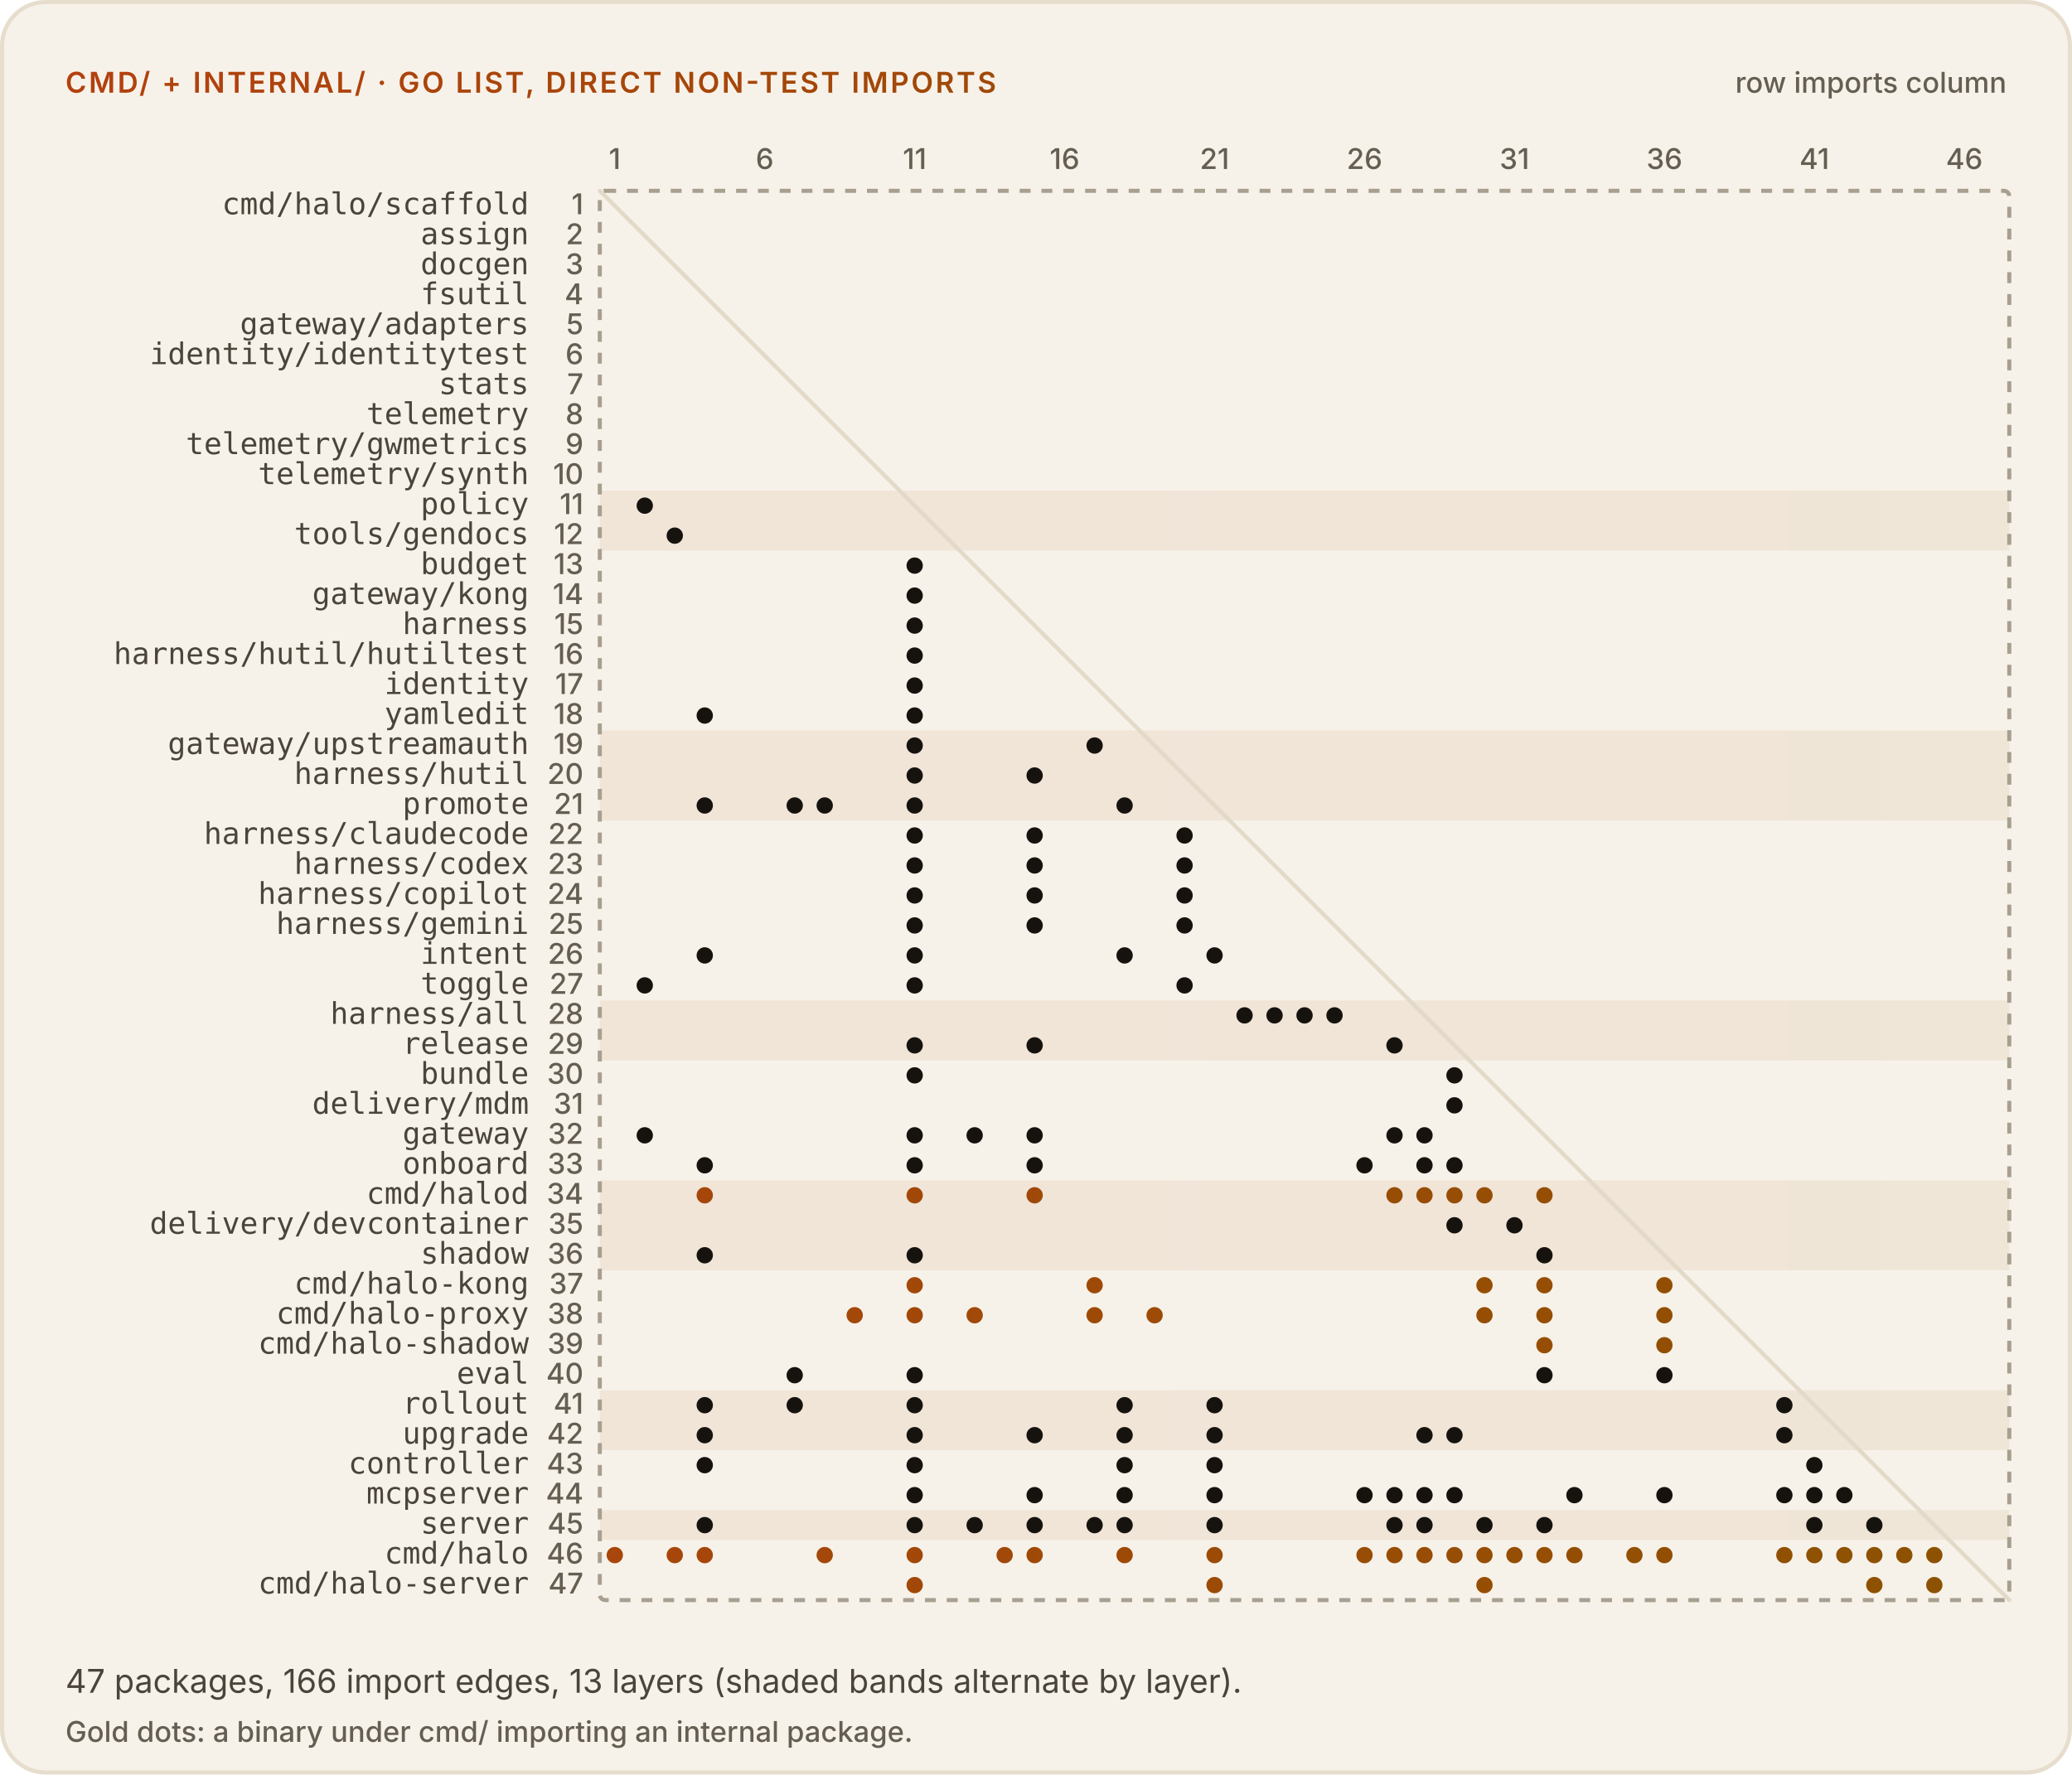
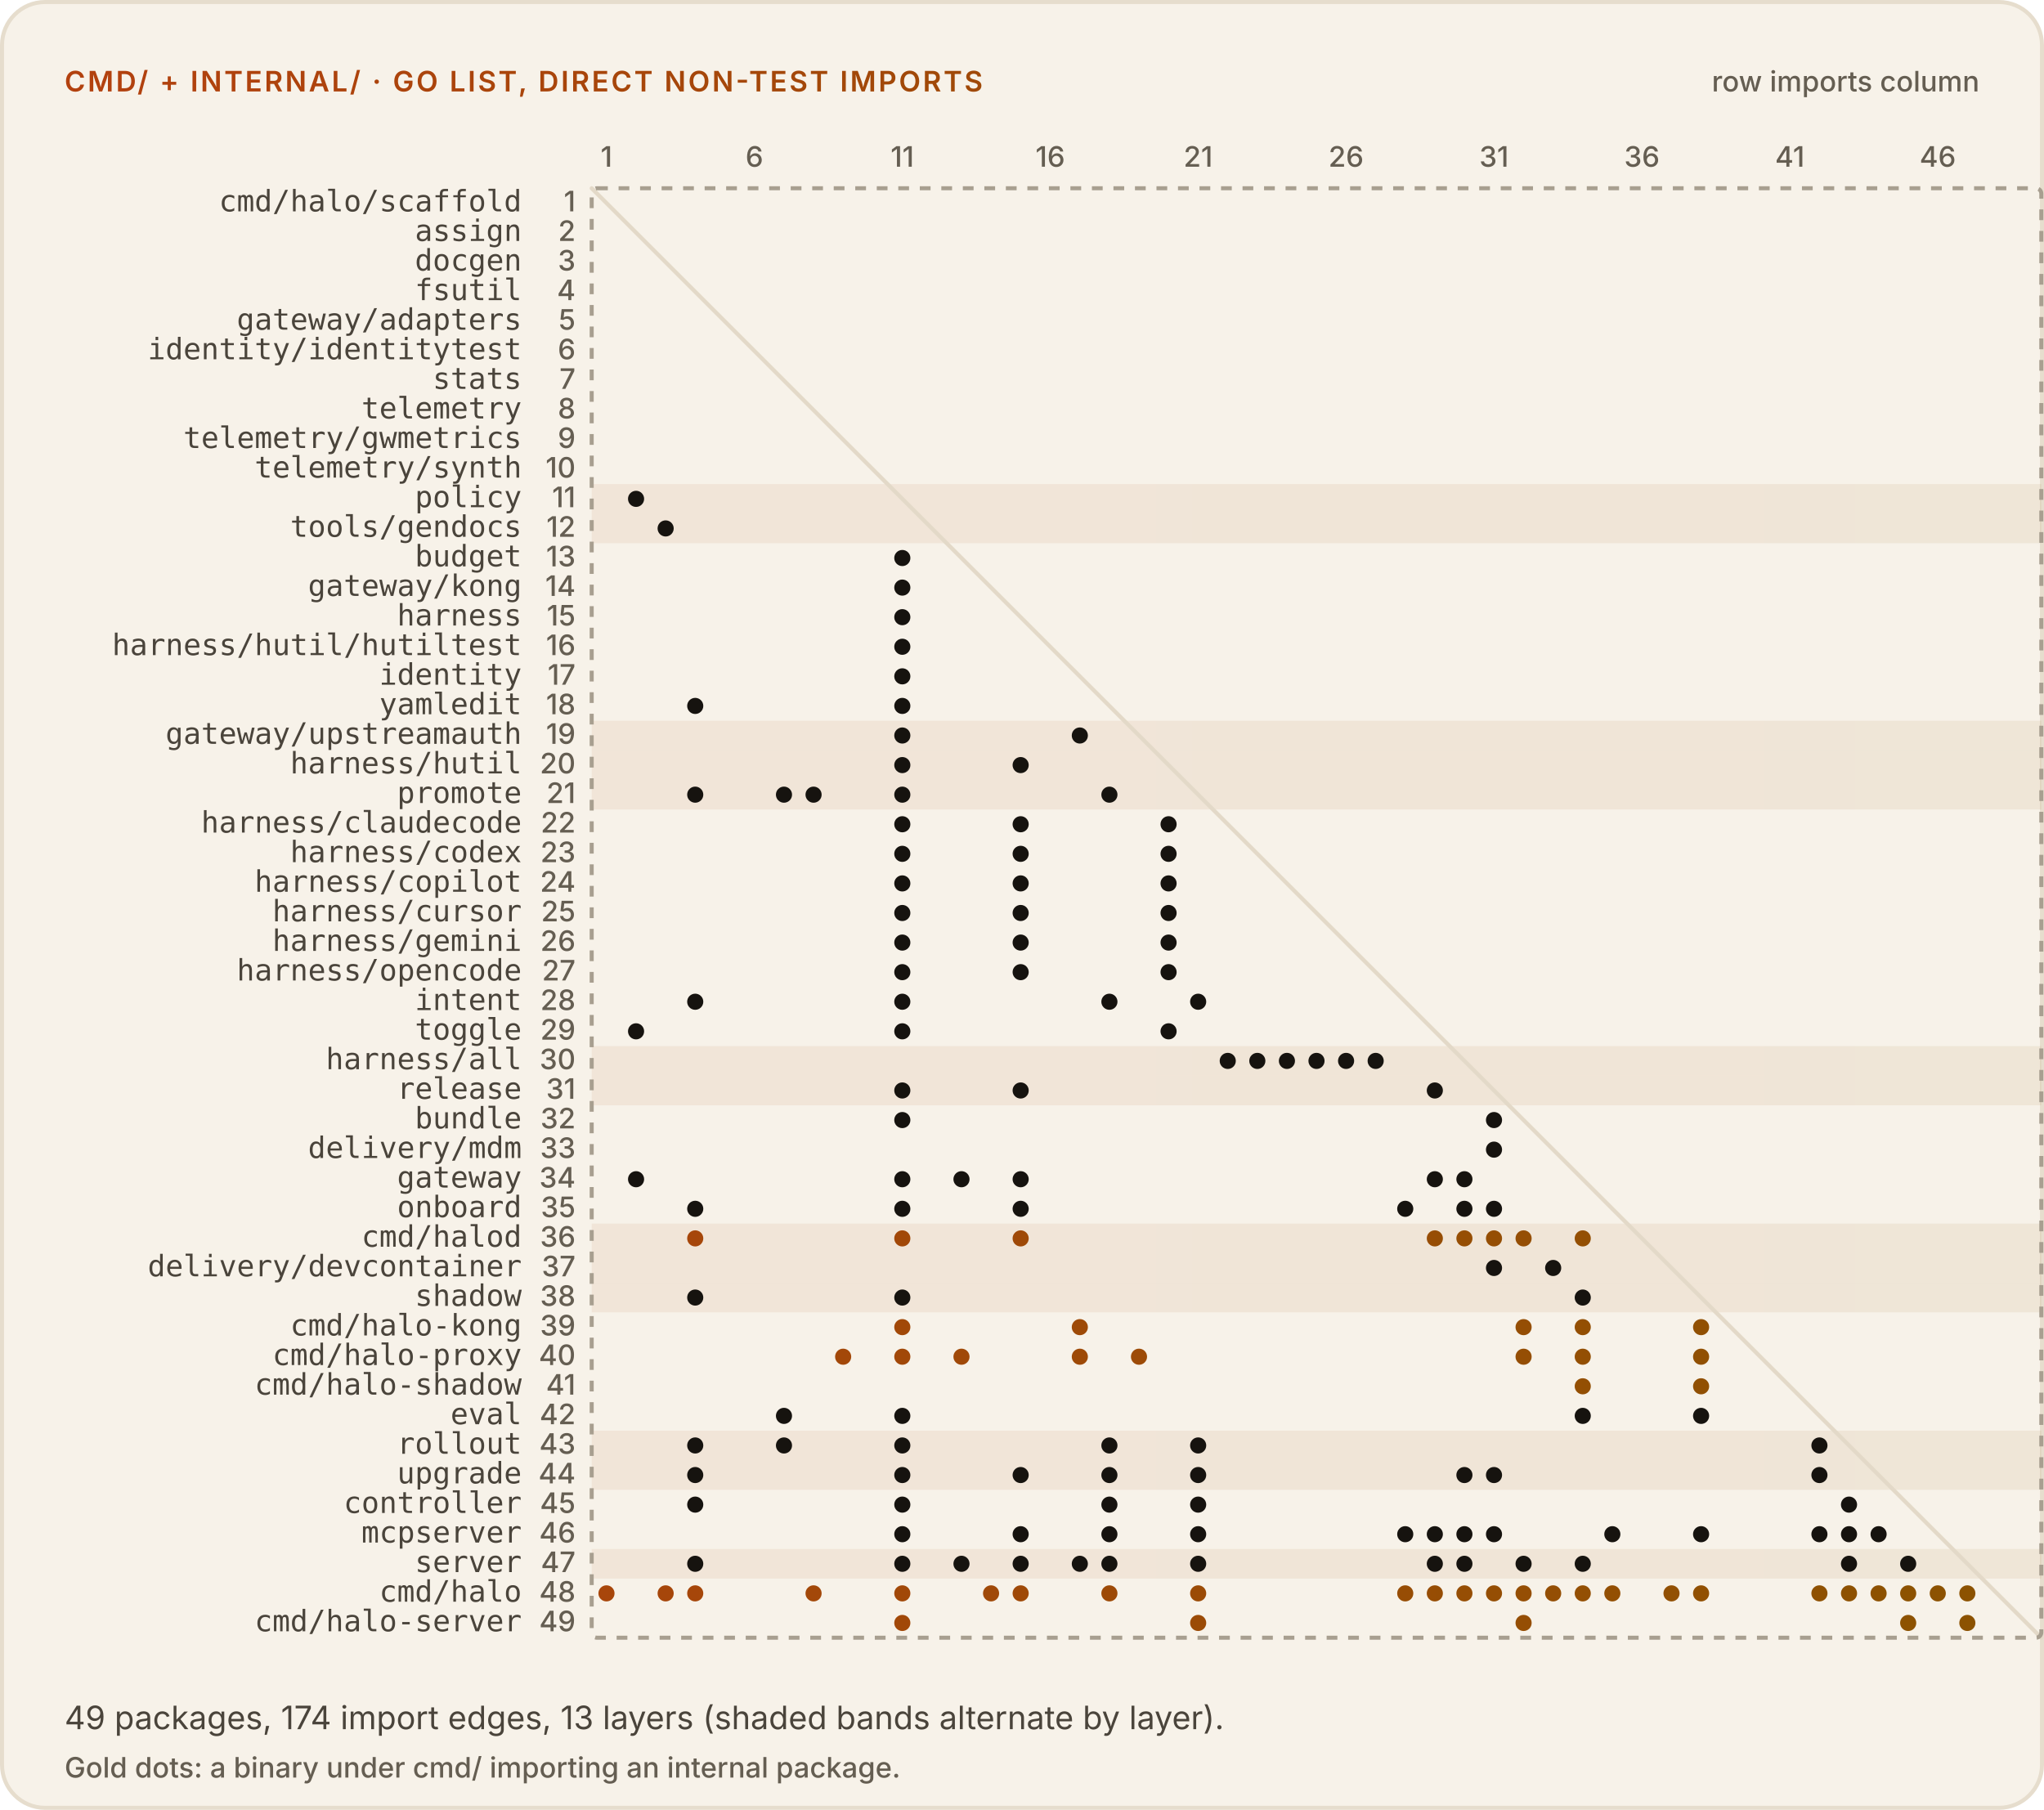
- <svg xmlns="http://www.w3.org/2000/svg" viewBox="0 0 760 651" width="760" height="651" role="img" aria-labelledby="t d" font-family="ui-sans-serif,-apple-system,Inter,'Segoe UI',sans-serif">
+ <svg xmlns="http://www.w3.org/2000/svg" viewBox="0 0 760 673" width="760" height="673" role="img" aria-labelledby="t d" font-family="ui-sans-serif,-apple-system,Inter,'Segoe UI',sans-serif">
  <style>
.cv{fill:#f7f2e9;stroke:#e6ddcd;stroke-width:1.5}
.card{fill:#fffdf9;stroke:#e3d9c8;stroke-width:1.5}
.soft{fill:url(#gs)}
.ring{fill:none;stroke:url(#ga);stroke-width:1.5}
.dcard{fill:#fbedea;stroke:#b42323;stroke-width:1.5}
.ghost{fill:none;stroke:#a89f90;stroke-width:1.5;stroke-dasharray:4 4}
.zone{fill:#f3ece0;stroke:#e0d5c2;stroke-width:1.5}
.chip{fill:#f3ece0;stroke:#e3d9c8;stroke-width:1}
text{font-family:ui-sans-serif,-apple-system,Inter,'Segoe UI',sans-serif}
.t{font-size:13.5px;font-weight:600;fill:#16130f}
.tm{font:600 12.5px ui-monospace,'SF Mono','JetBrains Mono',Menlo,Consolas,monospace;fill:#16130f}
.td{fill:#b42323}
.s{font-size:12px;fill:#4a443b}
.m{font:11px ui-monospace,'SF Mono','JetBrains Mono',Menlo,Consolas,monospace;fill:#4a443b}
.xs{font-size:10.5px;font-weight:500;fill:#655e52}
.xm{font-family:ui-monospace,'SF Mono','JetBrains Mono',Menlo,Consolas,monospace;font-weight:400}
.xa{fill:url(#ga);font-weight:600}
.xd{fill:#b42323;font-weight:600}
.xw{fill:#fffdf9;font-weight:600}
.k{font-size:10.5px;font-weight:600;letter-spacing:.08em;fill:#655e52}
.ka{fill:url(#ga)}
.h1{font-size:42px;font-weight:700;letter-spacing:-.02em;fill:#16130f}
.ln,.la,.ld,.lm{fill:none;stroke-width:1.5;stroke-linecap:round;stroke-linejoin:round}
.ln{stroke:#a89f90}.la{stroke:url(#ga)}.ld{stroke:#b42323}.lm{stroke:#e3d9c8}
.lane{stroke:#e3d9c8;stroke-width:1.5;stroke-dasharray:3 4}
.dash{stroke-dasharray:5 5}
.dl{fill:#a89f90}.da{fill:url(#ga)}.dd{fill:#b42323}
.pl{fill:#f7f2e9}.pa{fill:#f7f2e9;stroke:url(#ga);stroke-width:1}
.pd{fill:#fbedea;stroke:#b42323;stroke-width:1}.ps{fill:url(#ga)}
.fa{fill:url(#ga)}.fs{fill:url(#gs)}.fm{fill:#f3ece0}.fd{fill:#b42323}.ft{fill:#16130f}
.bdg{fill:url(#ga)}.bn{font-size:9.5px;font-weight:700;fill:#fffdf9}
.ic{fill:none;stroke:url(#ga);stroke-width:1.75;stroke-linecap:round;stroke-linejoin:round}
.pkt{fill:url(#ga)}
.grow{transform-box:fill-box;transform-origin:left;animation:grow 4.8s cubic-bezier(.6,0,.2,1) infinite}
@keyframes grow{0%{transform:scaleX(.08)}25%{transform:scaleX(.3)}50%{transform:scaleX(.55)}75%,100%{transform:scaleX(1)}}
.flow{stroke-dasharray:4 6;animation:flow 1.1s linear infinite}
@keyframes flow{to{stroke-dashoffset:-20}}
.blink{animation:blink 3.2s ease-in-out infinite}
@keyframes blink{0%,100%{opacity:.18}35%,65%{opacity:1}}
.pulse{transform-box:fill-box;transform-origin:center;animation:pulse 2.8s ease-out infinite}
@keyframes pulse{0%{opacity:.55;transform:scale(.6)}100%{opacity:0;transform:scale(1.5)}}
@media (prefers-reduced-motion:reduce){.flow,.blink,.pulse,.grow{animation:none}.blink{opacity:1}.pulse,.pkt{display:none}}
</style>
  <defs>
    <linearGradient id="ga" gradientUnits="userSpaceOnUse" x1="0" y1="0" x2="760" y2="0">
      <stop offset="0" stop-color="#b4400f" />
      <stop offset="1" stop-color="#8a5300" />
    </linearGradient>
    <linearGradient id="gs" gradientUnits="userSpaceOnUse" x1="0" y1="0" x2="760" y2="0">
      <stop offset="0" stop-color="#b4400f" stop-opacity="0.08" />
      <stop offset="1" stop-color="#8a5300" stop-opacity="0.08" />
    </linearGradient>
    <filter id="sh" x="-10%" y="-10%" width="120%" height="140%">
      <feDropShadow dx="0" dy="1" stdDeviation="1.6" flood-color="#3c280a" flood-opacity="0.08" />
    </filter>
  </defs>
-   <rect class="cv" x=".75" y=".75" width="758.5" height="649.5" rx="16" />
+   <rect class="cv" x=".75" y=".75" width="758.5" height="671.5" rx="16" />
  <text class="k ka" x="24" y="34">CMD/ + INTERNAL/ · GO LIST, DIRECT NON-TEST IMPORTS</text>
  <text class="xs" x="736" y="34" text-anchor="end">row imports column</text>
  <text class="m" x="194" y="78.6" text-anchor="end">cmd/halo/scaffold</text>
  <text class="xs" x="214" y="78.6" text-anchor="end">1</text>
  <text class="m" x="194" y="89.6" text-anchor="end">assign</text>
  <text class="xs" x="214" y="89.6" text-anchor="end">2</text>
  <text class="m" x="194" y="100.6" text-anchor="end">docgen</text>
  <text class="xs" x="214" y="100.6" text-anchor="end">3</text>
  <text class="m" x="194" y="111.6" text-anchor="end">fsutil</text>
  <text class="xs" x="214" y="111.6" text-anchor="end">4</text>
  <text class="m" x="194" y="122.6" text-anchor="end">gateway/adapters</text>
  <text class="xs" x="214" y="122.6" text-anchor="end">5</text>
  <text class="m" x="194" y="133.6" text-anchor="end">identity/identitytest</text>
  <text class="xs" x="214" y="133.6" text-anchor="end">6</text>
  <text class="m" x="194" y="144.6" text-anchor="end">stats</text>
  <text class="xs" x="214" y="144.6" text-anchor="end">7</text>
  <text class="m" x="194" y="155.6" text-anchor="end">telemetry</text>
  <text class="xs" x="214" y="155.6" text-anchor="end">8</text>
  <text class="m" x="194" y="166.6" text-anchor="end">telemetry/gwmetrics</text>
  <text class="xs" x="214" y="166.6" text-anchor="end">9</text>
  <text class="m" x="194" y="177.6" text-anchor="end">telemetry/synth</text>
  <text class="xs" x="214" y="177.6" text-anchor="end">10</text>
-   <rect class="fs" x="220" y="180" width="517" height="11" />
+   <rect class="fs" x="220" y="180" width="539" height="11" />
  <text class="m" x="194" y="188.6" text-anchor="end">policy</text>
  <text class="xs" x="214" y="188.6" text-anchor="end">11</text>
-   <rect class="fs" x="220" y="191" width="517" height="11" />
+   <rect class="fs" x="220" y="191" width="539" height="11" />
  <text class="m" x="194" y="199.6" text-anchor="end">tools/gendocs</text>
  <text class="xs" x="214" y="199.6" text-anchor="end">12</text>
  <text class="m" x="194" y="210.6" text-anchor="end">budget</text>
  <text class="xs" x="214" y="210.6" text-anchor="end">13</text>
  <text class="m" x="194" y="221.6" text-anchor="end">gateway/kong</text>
  <text class="xs" x="214" y="221.6" text-anchor="end">14</text>
  <text class="m" x="194" y="232.6" text-anchor="end">harness</text>
  <text class="xs" x="214" y="232.6" text-anchor="end">15</text>
  <text class="m" x="194" y="243.6" text-anchor="end">harness/hutil/hutiltest</text>
  <text class="xs" x="214" y="243.6" text-anchor="end">16</text>
  <text class="m" x="194" y="254.6" text-anchor="end">identity</text>
  <text class="xs" x="214" y="254.6" text-anchor="end">17</text>
  <text class="m" x="194" y="265.6" text-anchor="end">yamledit</text>
  <text class="xs" x="214" y="265.6" text-anchor="end">18</text>
-   <rect class="fs" x="220" y="268" width="517" height="11" />
+   <rect class="fs" x="220" y="268" width="539" height="11" />
  <text class="m" x="194" y="276.6" text-anchor="end">gateway/upstreamauth</text>
  <text class="xs" x="214" y="276.6" text-anchor="end">19</text>
-   <rect class="fs" x="220" y="279" width="517" height="11" />
+   <rect class="fs" x="220" y="279" width="539" height="11" />
  <text class="m" x="194" y="287.6" text-anchor="end">harness/hutil</text>
  <text class="xs" x="214" y="287.6" text-anchor="end">20</text>
-   <rect class="fs" x="220" y="290" width="517" height="11" />
+   <rect class="fs" x="220" y="290" width="539" height="11" />
  <text class="m" x="194" y="298.6" text-anchor="end">promote</text>
  <text class="xs" x="214" y="298.6" text-anchor="end">21</text>
  <text class="m" x="194" y="309.6" text-anchor="end">harness/claudecode</text>
  <text class="xs" x="214" y="309.6" text-anchor="end">22</text>
  <text class="m" x="194" y="320.6" text-anchor="end">harness/codex</text>
  <text class="xs" x="214" y="320.6" text-anchor="end">23</text>
  <text class="m" x="194" y="331.6" text-anchor="end">harness/copilot</text>
  <text class="xs" x="214" y="331.6" text-anchor="end">24</text>
-   <text class="m" x="194" y="342.6" text-anchor="end">harness/gemini</text>
+   <text class="m" x="194" y="342.6" text-anchor="end">harness/cursor</text>
  <text class="xs" x="214" y="342.6" text-anchor="end">25</text>
-   <text class="m" x="194" y="353.6" text-anchor="end">intent</text>
+   <text class="m" x="194" y="353.6" text-anchor="end">harness/gemini</text>
  <text class="xs" x="214" y="353.6" text-anchor="end">26</text>
-   <text class="m" x="194" y="364.6" text-anchor="end">toggle</text>
+   <text class="m" x="194" y="364.6" text-anchor="end">harness/opencode</text>
  <text class="xs" x="214" y="364.6" text-anchor="end">27</text>
-   <rect class="fs" x="220" y="367" width="517" height="11" />
-   <text class="m" x="194" y="375.6" text-anchor="end">harness/all</text>
+   <text class="m" x="194" y="375.6" text-anchor="end">intent</text>
  <text class="xs" x="214" y="375.6" text-anchor="end">28</text>
-   <rect class="fs" x="220" y="378" width="517" height="11" />
-   <text class="m" x="194" y="386.6" text-anchor="end">release</text>
+   <text class="m" x="194" y="386.6" text-anchor="end">toggle</text>
  <text class="xs" x="214" y="386.6" text-anchor="end">29</text>
-   <text class="m" x="194" y="397.6" text-anchor="end">bundle</text>
+   <rect class="fs" x="220" y="389" width="539" height="11" />
+   <text class="m" x="194" y="397.6" text-anchor="end">harness/all</text>
  <text class="xs" x="214" y="397.6" text-anchor="end">30</text>
-   <text class="m" x="194" y="408.6" text-anchor="end">delivery/mdm</text>
+   <rect class="fs" x="220" y="400" width="539" height="11" />
+   <text class="m" x="194" y="408.6" text-anchor="end">release</text>
  <text class="xs" x="214" y="408.6" text-anchor="end">31</text>
-   <text class="m" x="194" y="419.6" text-anchor="end">gateway</text>
+   <text class="m" x="194" y="419.6" text-anchor="end">bundle</text>
  <text class="xs" x="214" y="419.6" text-anchor="end">32</text>
-   <text class="m" x="194" y="430.6" text-anchor="end">onboard</text>
+   <text class="m" x="194" y="430.6" text-anchor="end">delivery/mdm</text>
  <text class="xs" x="214" y="430.6" text-anchor="end">33</text>
-   <rect class="fs" x="220" y="433" width="517" height="11" />
-   <text class="m" x="194" y="441.6" text-anchor="end">cmd/halod</text>
+   <text class="m" x="194" y="441.6" text-anchor="end">gateway</text>
  <text class="xs" x="214" y="441.6" text-anchor="end">34</text>
-   <rect class="fs" x="220" y="444" width="517" height="11" />
-   <text class="m" x="194" y="452.6" text-anchor="end">delivery/devcontainer</text>
+   <text class="m" x="194" y="452.6" text-anchor="end">onboard</text>
  <text class="xs" x="214" y="452.6" text-anchor="end">35</text>
-   <rect class="fs" x="220" y="455" width="517" height="11" />
-   <text class="m" x="194" y="463.6" text-anchor="end">shadow</text>
+   <rect class="fs" x="220" y="455" width="539" height="11" />
+   <text class="m" x="194" y="463.6" text-anchor="end">cmd/halod</text>
  <text class="xs" x="214" y="463.6" text-anchor="end">36</text>
-   <text class="m" x="194" y="474.6" text-anchor="end">cmd/halo-kong</text>
+   <rect class="fs" x="220" y="466" width="539" height="11" />
+   <text class="m" x="194" y="474.6" text-anchor="end">delivery/devcontainer</text>
  <text class="xs" x="214" y="474.6" text-anchor="end">37</text>
-   <text class="m" x="194" y="485.6" text-anchor="end">cmd/halo-proxy</text>
+   <rect class="fs" x="220" y="477" width="539" height="11" />
+   <text class="m" x="194" y="485.6" text-anchor="end">shadow</text>
  <text class="xs" x="214" y="485.6" text-anchor="end">38</text>
-   <text class="m" x="194" y="496.6" text-anchor="end">cmd/halo-shadow</text>
+   <text class="m" x="194" y="496.6" text-anchor="end">cmd/halo-kong</text>
  <text class="xs" x="214" y="496.6" text-anchor="end">39</text>
-   <text class="m" x="194" y="507.6" text-anchor="end">eval</text>
+   <text class="m" x="194" y="507.6" text-anchor="end">cmd/halo-proxy</text>
  <text class="xs" x="214" y="507.6" text-anchor="end">40</text>
-   <rect class="fs" x="220" y="510" width="517" height="11" />
-   <text class="m" x="194" y="518.6" text-anchor="end">rollout</text>
+   <text class="m" x="194" y="518.6" text-anchor="end">cmd/halo-shadow</text>
  <text class="xs" x="214" y="518.6" text-anchor="end">41</text>
-   <rect class="fs" x="220" y="521" width="517" height="11" />
-   <text class="m" x="194" y="529.6" text-anchor="end">upgrade</text>
+   <text class="m" x="194" y="529.6" text-anchor="end">eval</text>
  <text class="xs" x="214" y="529.6" text-anchor="end">42</text>
-   <text class="m" x="194" y="540.6" text-anchor="end">controller</text>
+   <rect class="fs" x="220" y="532" width="539" height="11" />
+   <text class="m" x="194" y="540.6" text-anchor="end">rollout</text>
  <text class="xs" x="214" y="540.6" text-anchor="end">43</text>
-   <text class="m" x="194" y="551.6" text-anchor="end">mcpserver</text>
+   <rect class="fs" x="220" y="543" width="539" height="11" />
+   <text class="m" x="194" y="551.6" text-anchor="end">upgrade</text>
  <text class="xs" x="214" y="551.6" text-anchor="end">44</text>
-   <rect class="fs" x="220" y="554" width="517" height="11" />
-   <text class="m" x="194" y="562.6" text-anchor="end">server</text>
+   <text class="m" x="194" y="562.6" text-anchor="end">controller</text>
  <text class="xs" x="214" y="562.6" text-anchor="end">45</text>
-   <text class="m" x="194" y="573.6" text-anchor="end">cmd/halo</text>
+   <text class="m" x="194" y="573.6" text-anchor="end">mcpserver</text>
  <text class="xs" x="214" y="573.6" text-anchor="end">46</text>
-   <text class="m" x="194" y="584.6" text-anchor="end">cmd/halo-server</text>
+   <rect class="fs" x="220" y="576" width="539" height="11" />
+   <text class="m" x="194" y="584.6" text-anchor="end">server</text>
  <text class="xs" x="214" y="584.6" text-anchor="end">47</text>
+   <text class="m" x="194" y="595.6" text-anchor="end">cmd/halo</text>
+   <text class="xs" x="214" y="595.6" text-anchor="end">48</text>
+   <text class="m" x="194" y="606.6" text-anchor="end">cmd/halo-server</text>
+   <text class="xs" x="214" y="606.6" text-anchor="end">49</text>
  <text class="xs" x="225.5" y="62" text-anchor="middle">1</text>
  <text class="xs" x="280.5" y="62" text-anchor="middle">6</text>
  <text class="xs" x="335.5" y="62" text-anchor="middle">11</text>
  <text class="xs" x="390.5" y="62" text-anchor="middle">16</text>
  <text class="xs" x="445.5" y="62" text-anchor="middle">21</text>
  <text class="xs" x="500.5" y="62" text-anchor="middle">26</text>
  <text class="xs" x="555.5" y="62" text-anchor="middle">31</text>
  <text class="xs" x="610.5" y="62" text-anchor="middle">36</text>
  <text class="xs" x="665.5" y="62" text-anchor="middle">41</text>
  <text class="xs" x="720.5" y="62" text-anchor="middle">46</text>
-   <path class="lm" d="M220 70L737 587" />
-   <rect class="ghost" x="220" y="70" width="517" height="517" rx="2" />
+   <path class="lm" d="M220 70L759 609" />
+   <rect class="ghost" x="220" y="70" width="539" height="539" rx="2" />
  <circle class="ft" cx="236.5" cy="185.5" r="3" />
  <circle class="ft" cx="247.5" cy="196.5" r="3" />
  <circle class="ft" cx="335.5" cy="207.5" r="3" />
  <circle class="ft" cx="335.5" cy="218.5" r="3" />
  <circle class="ft" cx="335.5" cy="229.5" r="3" />
  <circle class="ft" cx="335.5" cy="240.5" r="3" />
  <circle class="ft" cx="335.5" cy="251.5" r="3" />
  <circle class="ft" cx="258.5" cy="262.5" r="3" />
  <circle class="ft" cx="335.5" cy="262.5" r="3" />
  <circle class="ft" cx="401.5" cy="273.5" r="3" />
  <circle class="ft" cx="335.5" cy="273.5" r="3" />
  <circle class="ft" cx="379.5" cy="284.5" r="3" />
  <circle class="ft" cx="335.5" cy="284.5" r="3" />
  <circle class="ft" cx="258.5" cy="295.5" r="3" />
  <circle class="ft" cx="335.5" cy="295.5" r="3" />
  <circle class="ft" cx="291.5" cy="295.5" r="3" />
  <circle class="ft" cx="302.5" cy="295.5" r="3" />
  <circle class="ft" cx="412.5" cy="295.5" r="3" />
  <circle class="ft" cx="379.5" cy="306.5" r="3" />
  <circle class="ft" cx="434.5" cy="306.5" r="3" />
  <circle class="ft" cx="335.5" cy="306.5" r="3" />
  <circle class="ft" cx="379.5" cy="317.5" r="3" />
  <circle class="ft" cx="434.5" cy="317.5" r="3" />
  <circle class="ft" cx="335.5" cy="317.5" r="3" />
  <circle class="ft" cx="379.5" cy="328.5" r="3" />
  <circle class="ft" cx="434.5" cy="328.5" r="3" />
  <circle class="ft" cx="335.5" cy="328.5" r="3" />
  <circle class="ft" cx="379.5" cy="339.5" r="3" />
  <circle class="ft" cx="434.5" cy="339.5" r="3" />
  <circle class="ft" cx="335.5" cy="339.5" r="3" />
-   <circle class="ft" cx="258.5" cy="350.5" r="3" />
+   <circle class="ft" cx="379.5" cy="350.5" r="3" />
+   <circle class="ft" cx="434.5" cy="350.5" r="3" />
  <circle class="ft" cx="335.5" cy="350.5" r="3" />
-   <circle class="ft" cx="445.5" cy="350.5" r="3" />
-   <circle class="ft" cx="412.5" cy="350.5" r="3" />
-   <circle class="ft" cx="236.5" cy="361.5" r="3" />
+   <circle class="ft" cx="379.5" cy="361.5" r="3" />
  <circle class="ft" cx="434.5" cy="361.5" r="3" />
  <circle class="ft" cx="335.5" cy="361.5" r="3" />
-   <circle class="ft" cx="456.5" cy="372.5" r="3" />
-   <circle class="ft" cx="467.5" cy="372.5" r="3" />
-   <circle class="ft" cx="478.5" cy="372.5" r="3" />
-   <circle class="ft" cx="489.5" cy="372.5" r="3" />
-   <circle class="ft" cx="379.5" cy="383.5" r="3" />
+   <circle class="ft" cx="258.5" cy="372.5" r="3" />
+   <circle class="ft" cx="335.5" cy="372.5" r="3" />
+   <circle class="ft" cx="445.5" cy="372.5" r="3" />
+   <circle class="ft" cx="412.5" cy="372.5" r="3" />
+   <circle class="ft" cx="236.5" cy="383.5" r="3" />
+   <circle class="ft" cx="434.5" cy="383.5" r="3" />
  <circle class="ft" cx="335.5" cy="383.5" r="3" />
-   <circle class="ft" cx="511.5" cy="383.5" r="3" />
-   <circle class="ft" cx="335.5" cy="394.5" r="3" />
-   <circle class="ft" cx="533.5" cy="394.5" r="3" />
+   <circle class="ft" cx="456.5" cy="394.5" r="3" />
+   <circle class="ft" cx="467.5" cy="394.5" r="3" />
+   <circle class="ft" cx="478.5" cy="394.5" r="3" />
+   <circle class="ft" cx="489.5" cy="394.5" r="3" />
+   <circle class="ft" cx="500.5" cy="394.5" r="3" />
+   <circle class="ft" cx="511.5" cy="394.5" r="3" />
+   <circle class="ft" cx="379.5" cy="405.5" r="3" />
+   <circle class="ft" cx="335.5" cy="405.5" r="3" />
  <circle class="ft" cx="533.5" cy="405.5" r="3" />
-   <circle class="ft" cx="236.5" cy="416.5" r="3" />
-   <circle class="ft" cx="357.5" cy="416.5" r="3" />
-   <circle class="ft" cx="379.5" cy="416.5" r="3" />
-   <circle class="ft" cx="522.5" cy="416.5" r="3" />
  <circle class="ft" cx="335.5" cy="416.5" r="3" />
-   <circle class="ft" cx="511.5" cy="416.5" r="3" />
-   <circle class="ft" cx="258.5" cy="427.5" r="3" />
-   <circle class="ft" cx="379.5" cy="427.5" r="3" />
-   <circle class="ft" cx="522.5" cy="427.5" r="3" />
-   <circle class="ft" cx="500.5" cy="427.5" r="3" />
-   <circle class="ft" cx="335.5" cy="427.5" r="3" />
-   <circle class="ft" cx="533.5" cy="427.5" r="3" />
-   <circle class="fa" cx="544.5" cy="438.5" r="3" />
-   <circle class="fa" cx="258.5" cy="438.5" r="3" />
-   <circle class="fa" cx="566.5" cy="438.5" r="3" />
-   <circle class="fa" cx="379.5" cy="438.5" r="3" />
-   <circle class="fa" cx="522.5" cy="438.5" r="3" />
-   <circle class="fa" cx="335.5" cy="438.5" r="3" />
-   <circle class="fa" cx="533.5" cy="438.5" r="3" />
-   <circle class="fa" cx="511.5" cy="438.5" r="3" />
+   <circle class="ft" cx="555.5" cy="416.5" r="3" />
+   <circle class="ft" cx="555.5" cy="427.5" r="3" />
+   <circle class="ft" cx="236.5" cy="438.5" r="3" />
+   <circle class="ft" cx="357.5" cy="438.5" r="3" />
+   <circle class="ft" cx="379.5" cy="438.5" r="3" />
+   <circle class="ft" cx="544.5" cy="438.5" r="3" />
+   <circle class="ft" cx="335.5" cy="438.5" r="3" />
+   <circle class="ft" cx="533.5" cy="438.5" r="3" />
+   <circle class="ft" cx="258.5" cy="449.5" r="3" />
+   <circle class="ft" cx="379.5" cy="449.5" r="3" />
+   <circle class="ft" cx="544.5" cy="449.5" r="3" />
+   <circle class="ft" cx="522.5" cy="449.5" r="3" />
+   <circle class="ft" cx="335.5" cy="449.5" r="3" />
  <circle class="ft" cx="555.5" cy="449.5" r="3" />
-   <circle class="ft" cx="533.5" cy="449.5" r="3" />
-   <circle class="ft" cx="258.5" cy="460.5" r="3" />
-   <circle class="ft" cx="566.5" cy="460.5" r="3" />
-   <circle class="ft" cx="335.5" cy="460.5" r="3" />
-   <circle class="fa" cx="544.5" cy="471.5" r="3" />
-   <circle class="fa" cx="566.5" cy="471.5" r="3" />
-   <circle class="fa" cx="401.5" cy="471.5" r="3" />
-   <circle class="fa" cx="335.5" cy="471.5" r="3" />
-   <circle class="fa" cx="610.5" cy="471.5" r="3" />
-   <circle class="fa" cx="357.5" cy="482.5" r="3" />
-   <circle class="fa" cx="544.5" cy="482.5" r="3" />
-   <circle class="fa" cx="566.5" cy="482.5" r="3" />
-   <circle class="fa" cx="423.5" cy="482.5" r="3" />
-   <circle class="fa" cx="401.5" cy="482.5" r="3" />
-   <circle class="fa" cx="335.5" cy="482.5" r="3" />
-   <circle class="fa" cx="610.5" cy="482.5" r="3" />
-   <circle class="fa" cx="313.5" cy="482.5" r="3" />
+   <circle class="fa" cx="566.5" cy="460.5" r="3" />
+   <circle class="fa" cx="258.5" cy="460.5" r="3" />
+   <circle class="fa" cx="588.5" cy="460.5" r="3" />
+   <circle class="fa" cx="379.5" cy="460.5" r="3" />
+   <circle class="fa" cx="544.5" cy="460.5" r="3" />
+   <circle class="fa" cx="335.5" cy="460.5" r="3" />
+   <circle class="fa" cx="555.5" cy="460.5" r="3" />
+   <circle class="fa" cx="533.5" cy="460.5" r="3" />
+   <circle class="ft" cx="577.5" cy="471.5" r="3" />
+   <circle class="ft" cx="555.5" cy="471.5" r="3" />
+   <circle class="ft" cx="258.5" cy="482.5" r="3" />
+   <circle class="ft" cx="588.5" cy="482.5" r="3" />
+   <circle class="ft" cx="335.5" cy="482.5" r="3" />
  <circle class="fa" cx="566.5" cy="493.5" r="3" />
-   <circle class="fa" cx="610.5" cy="493.5" r="3" />
-   <circle class="ft" cx="566.5" cy="504.5" r="3" />
-   <circle class="ft" cx="335.5" cy="504.5" r="3" />
-   <circle class="ft" cx="610.5" cy="504.5" r="3" />
-   <circle class="ft" cx="291.5" cy="504.5" r="3" />
-   <circle class="ft" cx="654.5" cy="515.5" r="3" />
-   <circle class="ft" cx="258.5" cy="515.5" r="3" />
-   <circle class="ft" cx="335.5" cy="515.5" r="3" />
-   <circle class="ft" cx="445.5" cy="515.5" r="3" />
-   <circle class="ft" cx="291.5" cy="515.5" r="3" />
-   <circle class="ft" cx="412.5" cy="515.5" r="3" />
-   <circle class="ft" cx="654.5" cy="526.5" r="3" />
-   <circle class="ft" cx="258.5" cy="526.5" r="3" />
-   <circle class="ft" cx="379.5" cy="526.5" r="3" />
-   <circle class="ft" cx="522.5" cy="526.5" r="3" />
+   <circle class="fa" cx="588.5" cy="493.5" r="3" />
+   <circle class="fa" cx="401.5" cy="493.5" r="3" />
+   <circle class="fa" cx="335.5" cy="493.5" r="3" />
+   <circle class="fa" cx="632.5" cy="493.5" r="3" />
+   <circle class="fa" cx="357.5" cy="504.5" r="3" />
+   <circle class="fa" cx="566.5" cy="504.5" r="3" />
+   <circle class="fa" cx="588.5" cy="504.5" r="3" />
+   <circle class="fa" cx="423.5" cy="504.5" r="3" />
+   <circle class="fa" cx="401.5" cy="504.5" r="3" />
+   <circle class="fa" cx="335.5" cy="504.5" r="3" />
+   <circle class="fa" cx="632.5" cy="504.5" r="3" />
+   <circle class="fa" cx="313.5" cy="504.5" r="3" />
+   <circle class="fa" cx="588.5" cy="515.5" r="3" />
+   <circle class="fa" cx="632.5" cy="515.5" r="3" />
+   <circle class="ft" cx="588.5" cy="526.5" r="3" />
  <circle class="ft" cx="335.5" cy="526.5" r="3" />
-   <circle class="ft" cx="445.5" cy="526.5" r="3" />
-   <circle class="ft" cx="533.5" cy="526.5" r="3" />
-   <circle class="ft" cx="412.5" cy="526.5" r="3" />
+   <circle class="ft" cx="632.5" cy="526.5" r="3" />
+   <circle class="ft" cx="291.5" cy="526.5" r="3" />
+   <circle class="ft" cx="676.5" cy="537.5" r="3" />
  <circle class="ft" cx="258.5" cy="537.5" r="3" />
  <circle class="ft" cx="335.5" cy="537.5" r="3" />
  <circle class="ft" cx="445.5" cy="537.5" r="3" />
-   <circle class="ft" cx="665.5" cy="537.5" r="3" />
+   <circle class="ft" cx="291.5" cy="537.5" r="3" />
  <circle class="ft" cx="412.5" cy="537.5" r="3" />
-   <circle class="ft" cx="654.5" cy="548.5" r="3" />
+   <circle class="ft" cx="676.5" cy="548.5" r="3" />
+   <circle class="ft" cx="258.5" cy="548.5" r="3" />
  <circle class="ft" cx="379.5" cy="548.5" r="3" />
-   <circle class="ft" cx="522.5" cy="548.5" r="3" />
-   <circle class="ft" cx="500.5" cy="548.5" r="3" />
-   <circle class="ft" cx="577.5" cy="548.5" r="3" />
+   <circle class="ft" cx="544.5" cy="548.5" r="3" />
  <circle class="ft" cx="335.5" cy="548.5" r="3" />
  <circle class="ft" cx="445.5" cy="548.5" r="3" />
-   <circle class="ft" cx="533.5" cy="548.5" r="3" />
-   <circle class="ft" cx="665.5" cy="548.5" r="3" />
-   <circle class="ft" cx="610.5" cy="548.5" r="3" />
-   <circle class="ft" cx="511.5" cy="548.5" r="3" />
-   <circle class="ft" cx="676.5" cy="548.5" r="3" />
+   <circle class="ft" cx="555.5" cy="548.5" r="3" />
  <circle class="ft" cx="412.5" cy="548.5" r="3" />
-   <circle class="ft" cx="357.5" cy="559.5" r="3" />
-   <circle class="ft" cx="544.5" cy="559.5" r="3" />
-   <circle class="ft" cx="687.5" cy="559.5" r="3" />
  <circle class="ft" cx="258.5" cy="559.5" r="3" />
-   <circle class="ft" cx="566.5" cy="559.5" r="3" />
-   <circle class="ft" cx="379.5" cy="559.5" r="3" />
-   <circle class="ft" cx="522.5" cy="559.5" r="3" />
-   <circle class="ft" cx="401.5" cy="559.5" r="3" />
  <circle class="ft" cx="335.5" cy="559.5" r="3" />
  <circle class="ft" cx="445.5" cy="559.5" r="3" />
-   <circle class="ft" cx="665.5" cy="559.5" r="3" />
-   <circle class="ft" cx="511.5" cy="559.5" r="3" />
+   <circle class="ft" cx="687.5" cy="559.5" r="3" />
  <circle class="ft" cx="412.5" cy="559.5" r="3" />
-   <circle class="fa" cx="225.5" cy="570.5" r="3" />
-   <circle class="fa" cx="544.5" cy="570.5" r="3" />
-   <circle class="fa" cx="687.5" cy="570.5" r="3" />
-   <circle class="fa" cx="599.5" cy="570.5" r="3" />
-   <circle class="fa" cx="555.5" cy="570.5" r="3" />
-   <circle class="fa" cx="247.5" cy="570.5" r="3" />
-   <circle class="fa" cx="654.5" cy="570.5" r="3" />
-   <circle class="fa" cx="258.5" cy="570.5" r="3" />
-   <circle class="fa" cx="566.5" cy="570.5" r="3" />
-   <circle class="fa" cx="368.5" cy="570.5" r="3" />
-   <circle class="fa" cx="379.5" cy="570.5" r="3" />
-   <circle class="fa" cx="522.5" cy="570.5" r="3" />
-   <circle class="fa" cx="500.5" cy="570.5" r="3" />
-   <circle class="fa" cx="698.5" cy="570.5" r="3" />
-   <circle class="fa" cx="577.5" cy="570.5" r="3" />
-   <circle class="fa" cx="335.5" cy="570.5" r="3" />
-   <circle class="fa" cx="445.5" cy="570.5" r="3" />
-   <circle class="fa" cx="533.5" cy="570.5" r="3" />
-   <circle class="fa" cx="665.5" cy="570.5" r="3" />
-   <circle class="fa" cx="709.5" cy="570.5" r="3" />
-   <circle class="fa" cx="610.5" cy="570.5" r="3" />
-   <circle class="fa" cx="302.5" cy="570.5" r="3" />
-   <circle class="fa" cx="511.5" cy="570.5" r="3" />
-   <circle class="fa" cx="676.5" cy="570.5" r="3" />
-   <circle class="fa" cx="412.5" cy="570.5" r="3" />
-   <circle class="fa" cx="544.5" cy="581.5" r="3" />
-   <circle class="fa" cx="687.5" cy="581.5" r="3" />
-   <circle class="fa" cx="335.5" cy="581.5" r="3" />
-   <circle class="fa" cx="445.5" cy="581.5" r="3" />
-   <circle class="fa" cx="709.5" cy="581.5" r="3" />
-   <text class="s" x="24" y="621">47 packages, 166 import edges, 13 layers (shaded bands alternate by layer).</text>
-   <text class="xs" x="24" y="639">Gold dots: a binary under cmd/ importing an internal package.</text>
+   <circle class="ft" cx="676.5" cy="570.5" r="3" />
+   <circle class="ft" cx="379.5" cy="570.5" r="3" />
+   <circle class="ft" cx="544.5" cy="570.5" r="3" />
+   <circle class="ft" cx="522.5" cy="570.5" r="3" />
+   <circle class="ft" cx="599.5" cy="570.5" r="3" />
+   <circle class="ft" cx="335.5" cy="570.5" r="3" />
+   <circle class="ft" cx="445.5" cy="570.5" r="3" />
+   <circle class="ft" cx="555.5" cy="570.5" r="3" />
+   <circle class="ft" cx="687.5" cy="570.5" r="3" />
+   <circle class="ft" cx="632.5" cy="570.5" r="3" />
+   <circle class="ft" cx="533.5" cy="570.5" r="3" />
+   <circle class="ft" cx="698.5" cy="570.5" r="3" />
+   <circle class="ft" cx="412.5" cy="570.5" r="3" />
+   <circle class="ft" cx="357.5" cy="581.5" r="3" />
+   <circle class="ft" cx="566.5" cy="581.5" r="3" />
+   <circle class="ft" cx="709.5" cy="581.5" r="3" />
+   <circle class="ft" cx="258.5" cy="581.5" r="3" />
+   <circle class="ft" cx="588.5" cy="581.5" r="3" />
+   <circle class="ft" cx="379.5" cy="581.5" r="3" />
+   <circle class="ft" cx="544.5" cy="581.5" r="3" />
+   <circle class="ft" cx="401.5" cy="581.5" r="3" />
+   <circle class="ft" cx="335.5" cy="581.5" r="3" />
+   <circle class="ft" cx="445.5" cy="581.5" r="3" />
+   <circle class="ft" cx="687.5" cy="581.5" r="3" />
+   <circle class="ft" cx="533.5" cy="581.5" r="3" />
+   <circle class="ft" cx="412.5" cy="581.5" r="3" />
+   <circle class="fa" cx="225.5" cy="592.5" r="3" />
+   <circle class="fa" cx="566.5" cy="592.5" r="3" />
+   <circle class="fa" cx="709.5" cy="592.5" r="3" />
+   <circle class="fa" cx="621.5" cy="592.5" r="3" />
+   <circle class="fa" cx="577.5" cy="592.5" r="3" />
+   <circle class="fa" cx="247.5" cy="592.5" r="3" />
+   <circle class="fa" cx="676.5" cy="592.5" r="3" />
+   <circle class="fa" cx="258.5" cy="592.5" r="3" />
+   <circle class="fa" cx="588.5" cy="592.5" r="3" />
+   <circle class="fa" cx="368.5" cy="592.5" r="3" />
+   <circle class="fa" cx="379.5" cy="592.5" r="3" />
+   <circle class="fa" cx="544.5" cy="592.5" r="3" />
+   <circle class="fa" cx="522.5" cy="592.5" r="3" />
+   <circle class="fa" cx="720.5" cy="592.5" r="3" />
+   <circle class="fa" cx="599.5" cy="592.5" r="3" />
+   <circle class="fa" cx="335.5" cy="592.5" r="3" />
+   <circle class="fa" cx="445.5" cy="592.5" r="3" />
+   <circle class="fa" cx="555.5" cy="592.5" r="3" />
+   <circle class="fa" cx="687.5" cy="592.5" r="3" />
+   <circle class="fa" cx="731.5" cy="592.5" r="3" />
+   <circle class="fa" cx="632.5" cy="592.5" r="3" />
+   <circle class="fa" cx="302.5" cy="592.5" r="3" />
+   <circle class="fa" cx="533.5" cy="592.5" r="3" />
+   <circle class="fa" cx="698.5" cy="592.5" r="3" />
+   <circle class="fa" cx="412.5" cy="592.5" r="3" />
+   <circle class="fa" cx="566.5" cy="603.5" r="3" />
+   <circle class="fa" cx="709.5" cy="603.5" r="3" />
+   <circle class="fa" cx="335.5" cy="603.5" r="3" />
+   <circle class="fa" cx="445.5" cy="603.5" r="3" />
+   <circle class="fa" cx="731.5" cy="603.5" r="3" />
+   <text class="s" x="24" y="643">49 packages, 174 import edges, 13 layers (shaded bands alternate by layer).</text>
+   <text class="xs" x="24" y="661">Gold dots: a binary under cmd/ importing an internal package.</text>
</svg>
